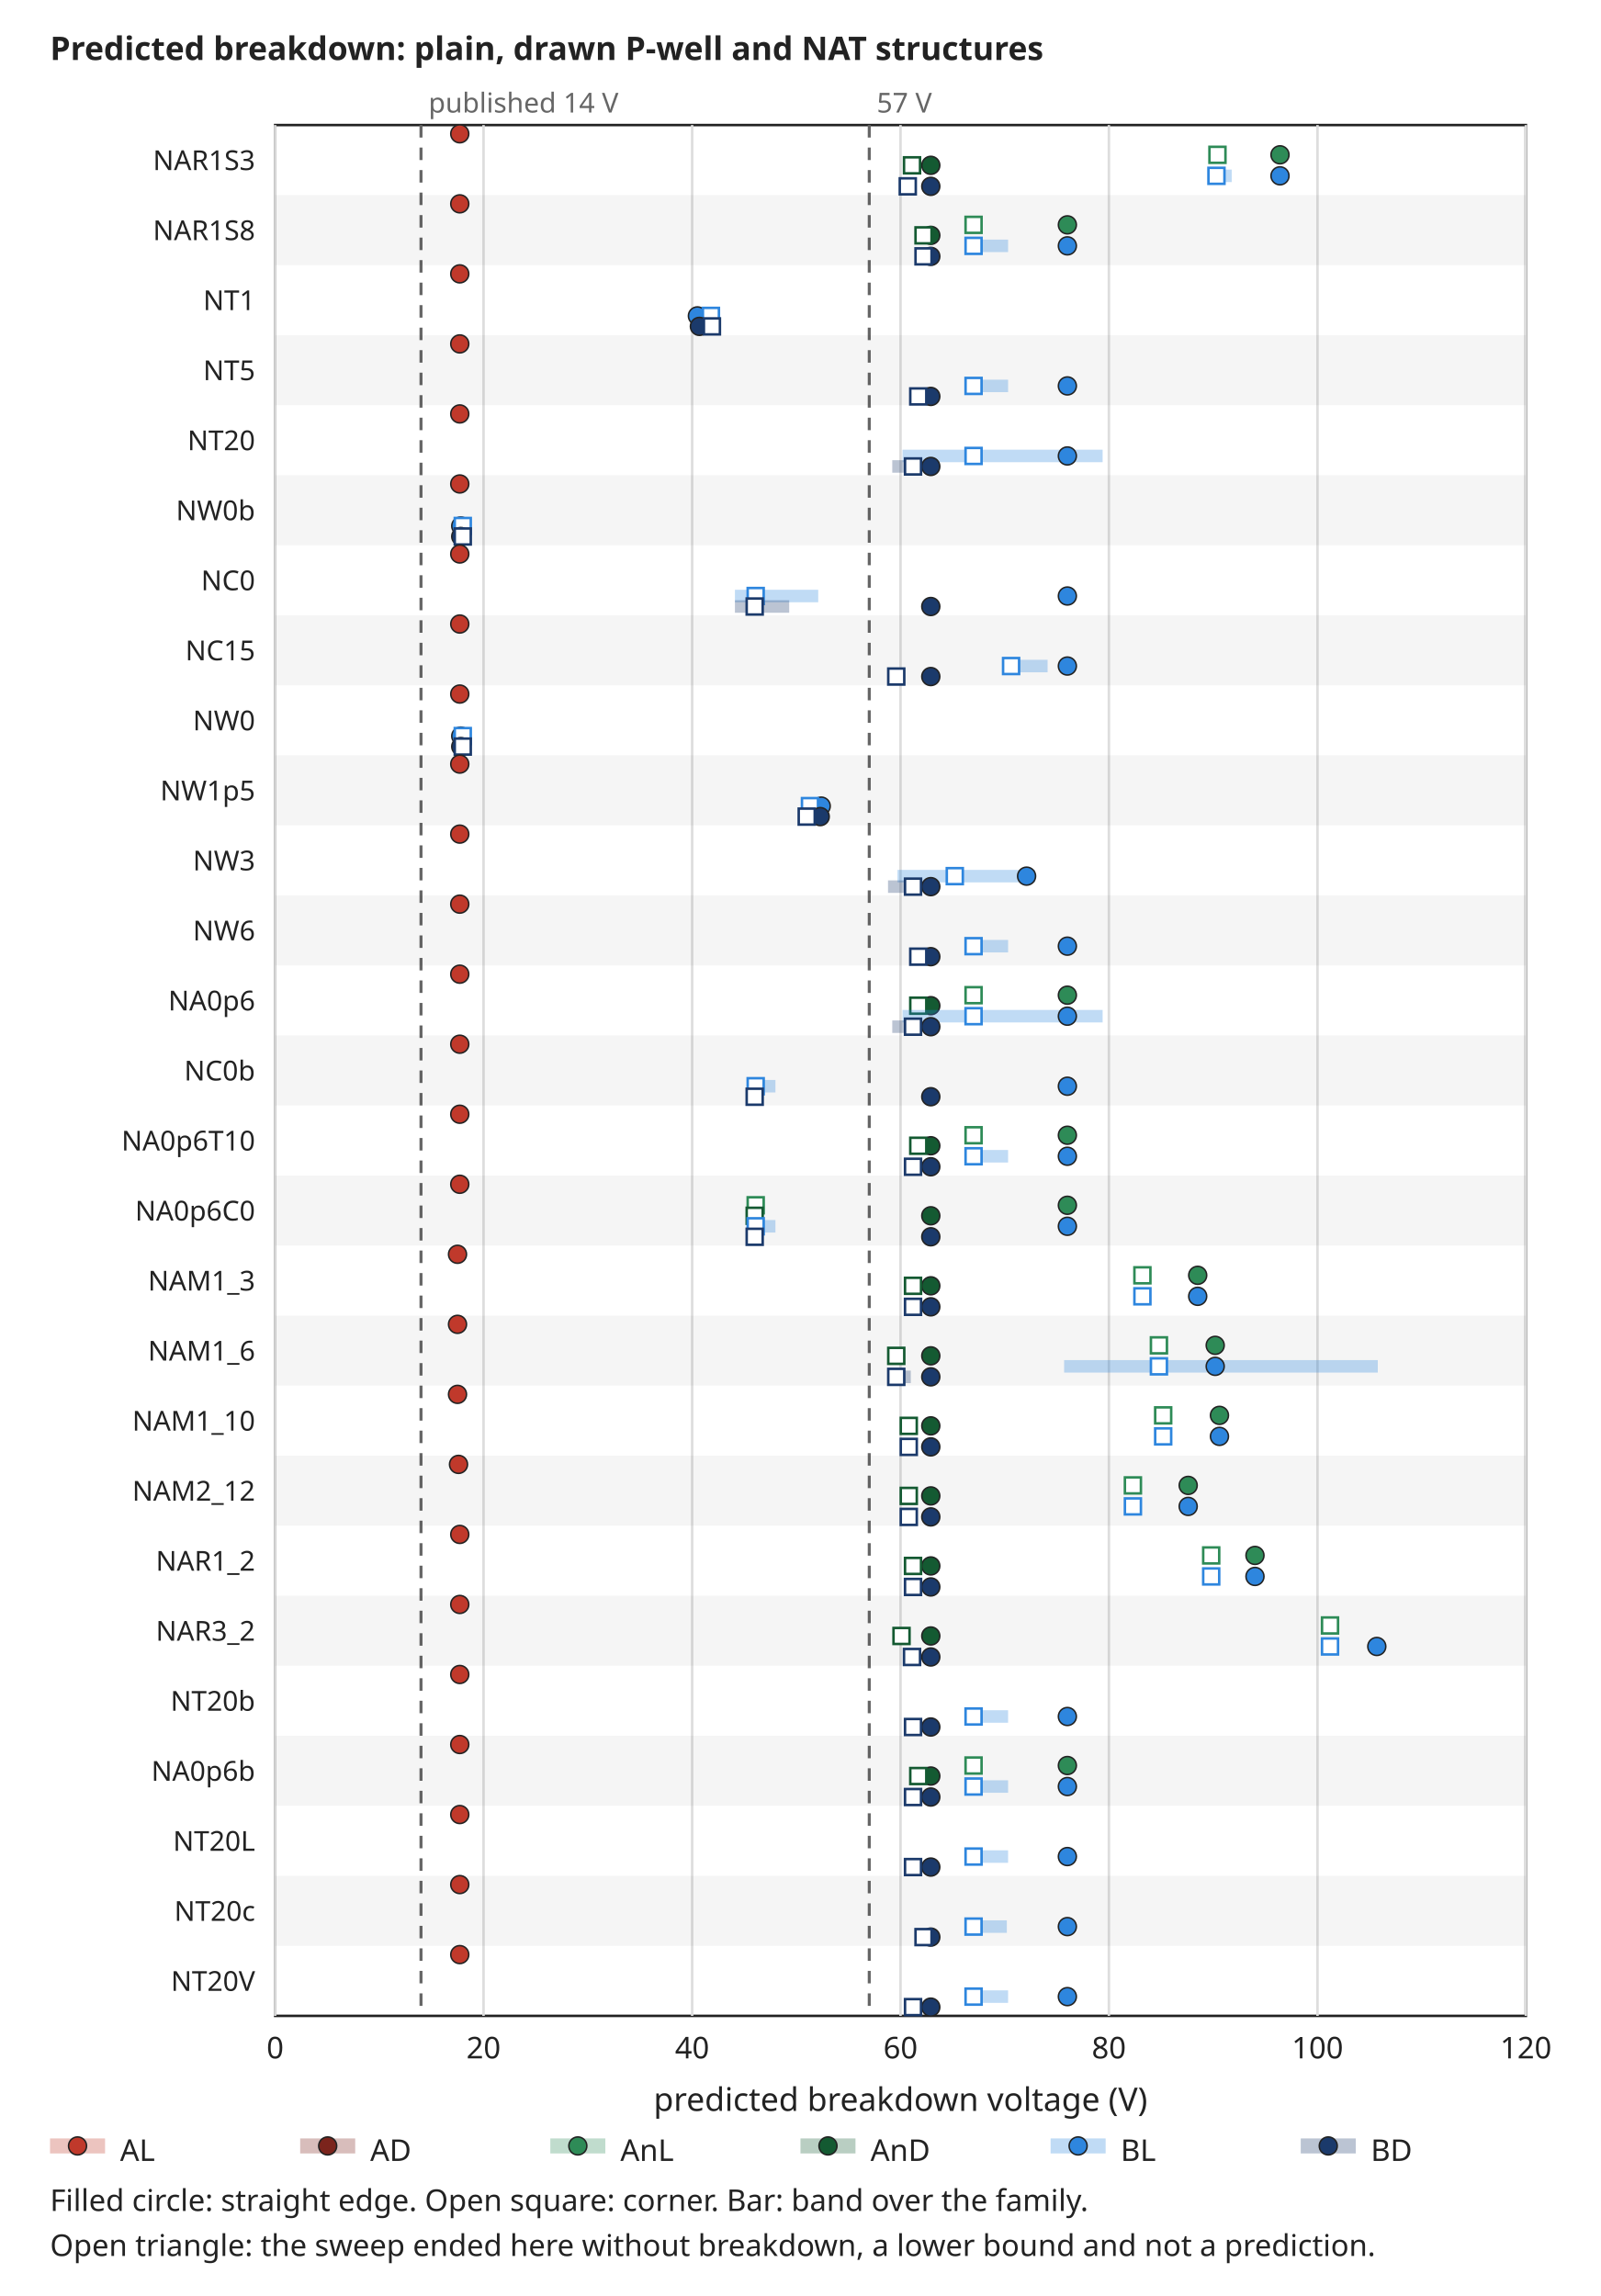
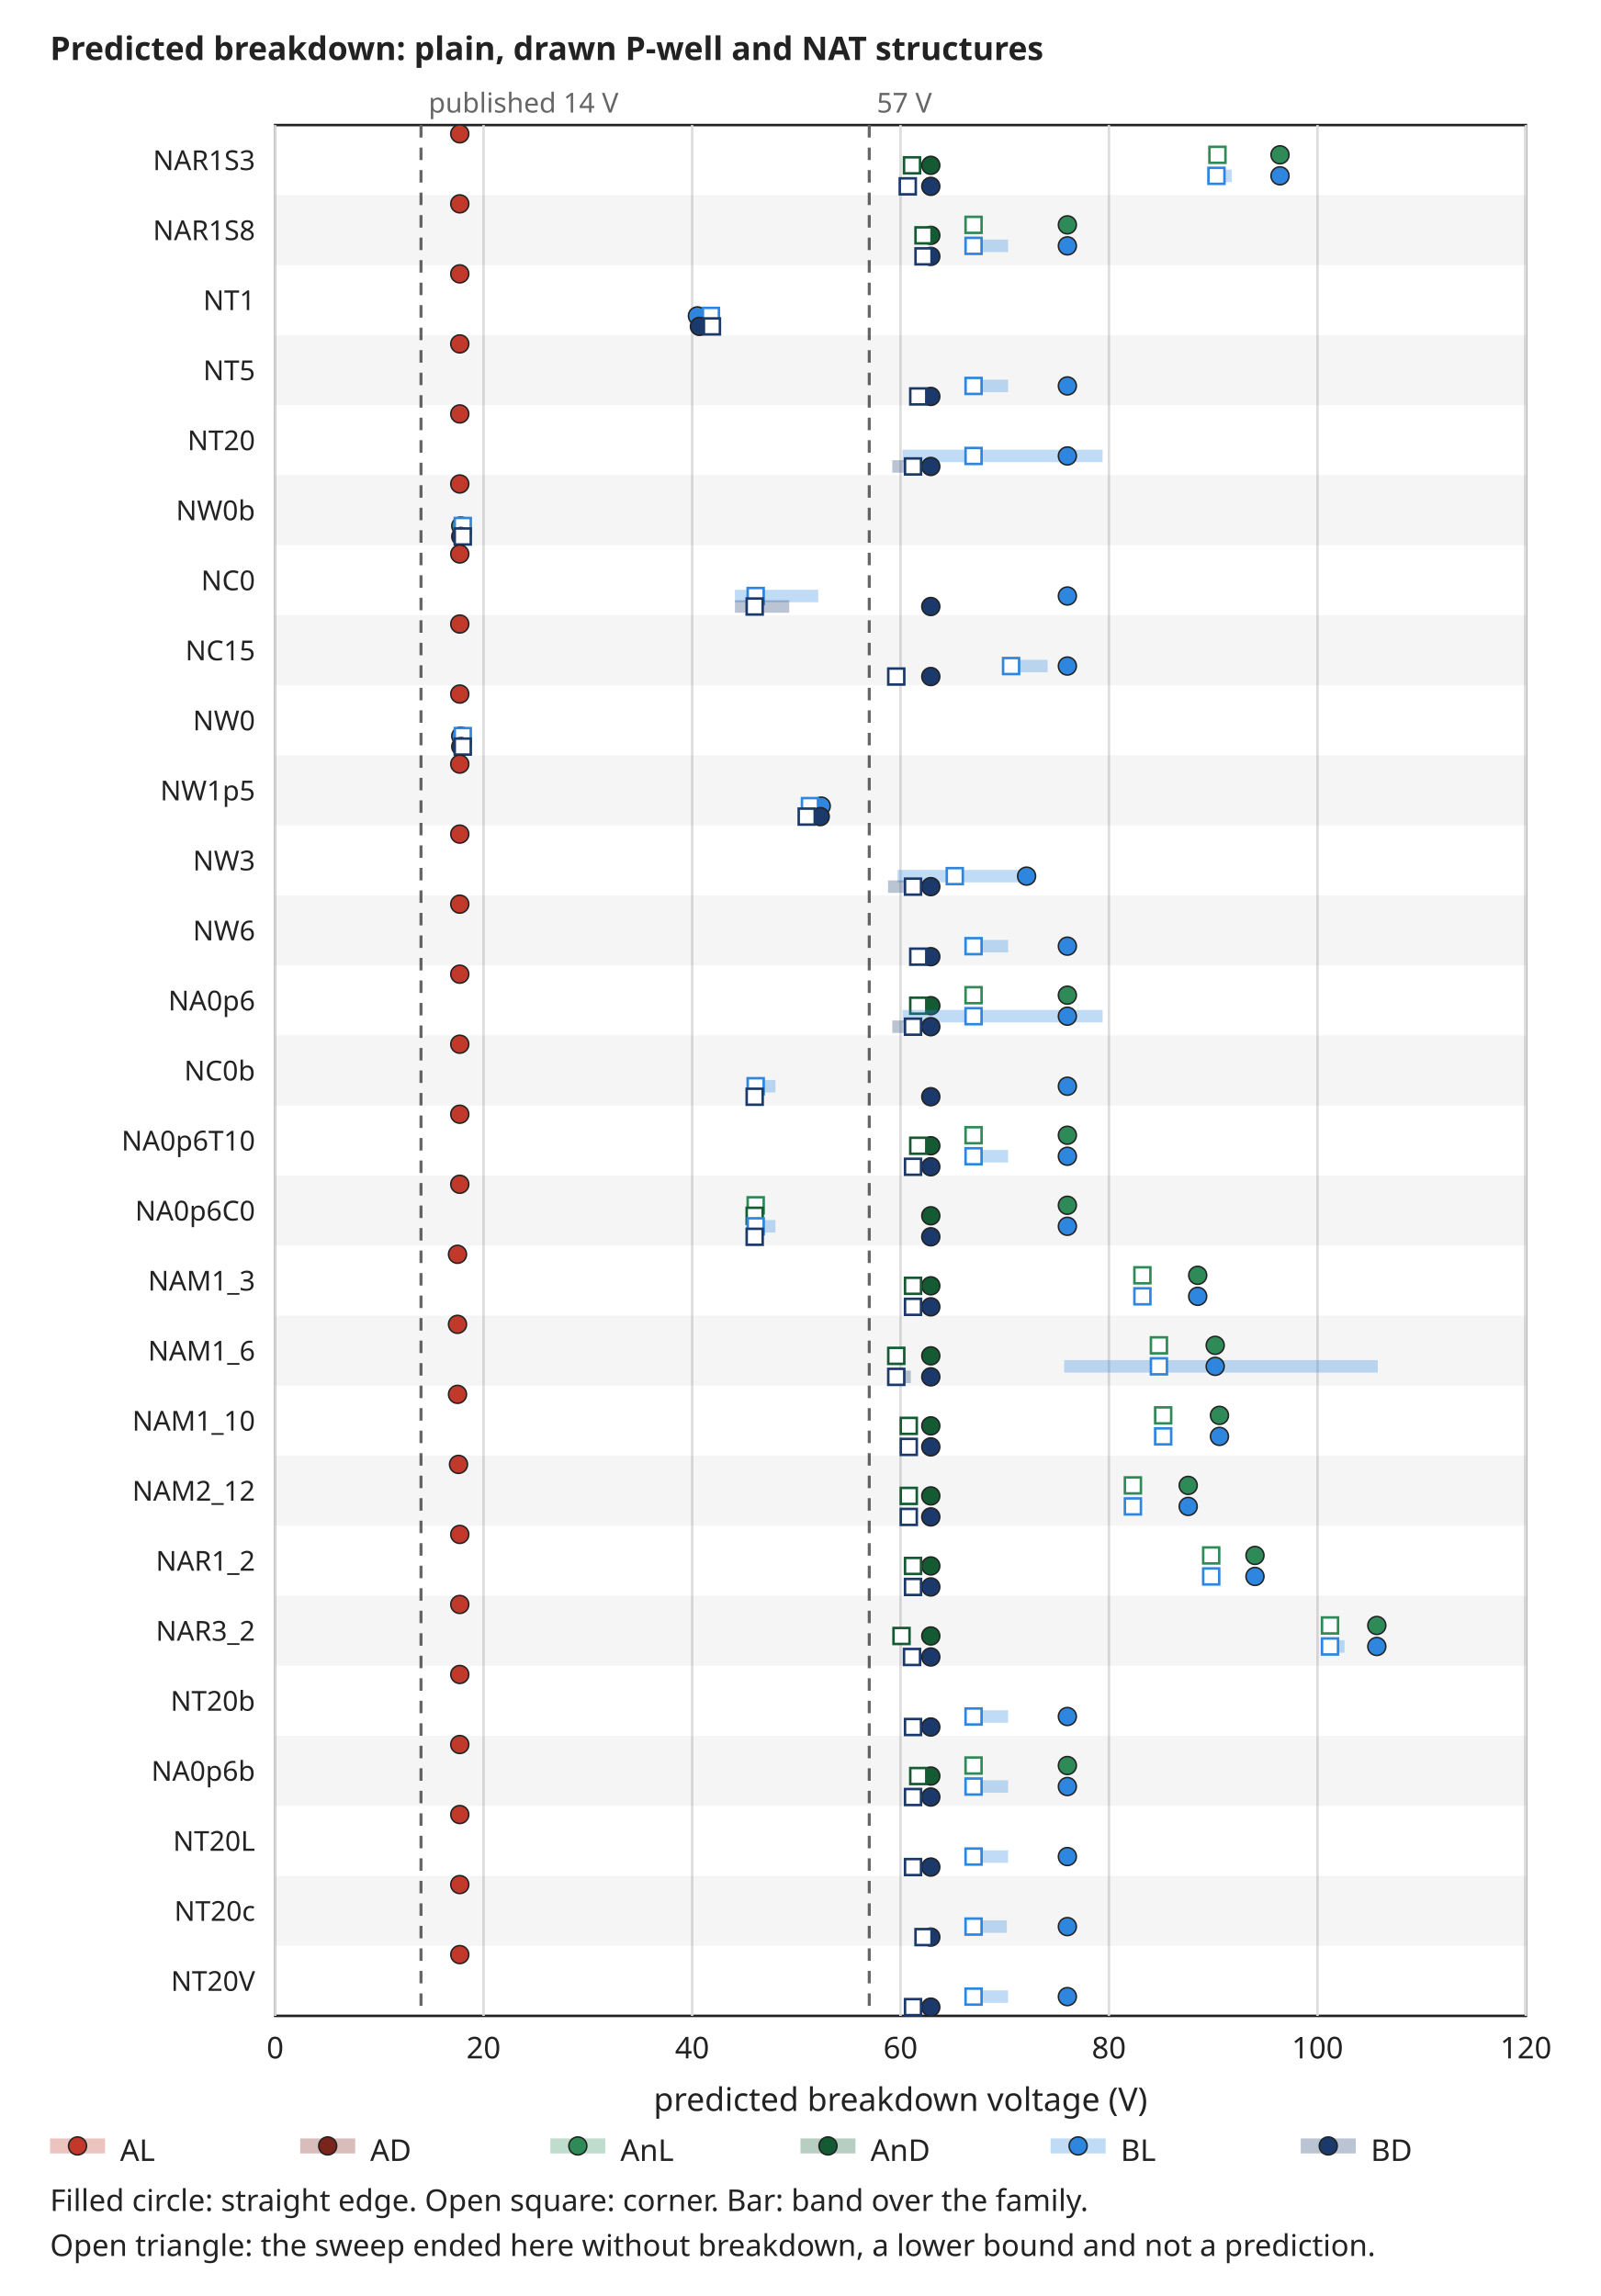
<svg xmlns="http://www.w3.org/2000/svg" width="640" height="918" viewBox="0 0 640 918" font-family="sans-serif" font-size="13">
  <rect width="640" height="918" fill="white" />
  <text x="20" y="24" text-anchor="start" font-size="13" font-weight="bold" fill="#222222">Predicted breakdown: plain, drawn P-well and NAT structures</text>
  <rect x="110" y="50" width="500" height="756" rx="0" fill="none" stroke="#222222" />
  <line x1="110.0" y1="50" x2="110.0" y2="806" stroke="#dddddd" stroke-width="1" />
  <text x="110.0" y="823" text-anchor="middle" font-size="12" font-weight="normal" fill="#222222">0</text>
  <line x1="193.3" y1="50" x2="193.3" y2="806" stroke="#dddddd" stroke-width="1" />
  <text x="193.3" y="823" text-anchor="middle" font-size="12" font-weight="normal" fill="#222222">20</text>
  <line x1="276.7" y1="50" x2="276.7" y2="806" stroke="#dddddd" stroke-width="1" />
  <text x="276.7" y="823" text-anchor="middle" font-size="12" font-weight="normal" fill="#222222">40</text>
  <line x1="360.0" y1="50" x2="360.0" y2="806" stroke="#dddddd" stroke-width="1" />
  <text x="360.0" y="823" text-anchor="middle" font-size="12" font-weight="normal" fill="#222222">60</text>
  <line x1="443.3" y1="50" x2="443.3" y2="806" stroke="#dddddd" stroke-width="1" />
  <text x="443.3" y="823" text-anchor="middle" font-size="12" font-weight="normal" fill="#222222">80</text>
  <line x1="526.7" y1="50" x2="526.7" y2="806" stroke="#dddddd" stroke-width="1" />
  <text x="526.7" y="823" text-anchor="middle" font-size="12" font-weight="normal" fill="#222222">100</text>
  <line x1="610.0" y1="50" x2="610.0" y2="806" stroke="#dddddd" stroke-width="1" />
  <text x="610.0" y="823" text-anchor="middle" font-size="12" font-weight="normal" fill="#222222">120</text>
  <text x="360.0" y="844" text-anchor="middle" font-size="13" font-weight="normal" fill="#222222">predicted breakdown voltage (V)</text>
  <text x="60" y="428.0" text-anchor="middle" font-size="13" font-weight="normal" fill="#222222" transform="rotate(-90 60 428.0)" />
  <line x1="168.3" y1="50" x2="168.3" y2="806" stroke="#666666" stroke-width="1.2" stroke-dasharray="5 4" />
  <text x="171.3" y="45" text-anchor="start" font-size="11" font-weight="normal" fill="#666666">published 14 V</text>
  <line x1="347.5" y1="50" x2="347.5" y2="806" stroke="#666666" stroke-width="1.2" stroke-dasharray="5 4" />
  <text x="350.5" y="45" text-anchor="start" font-size="11" font-weight="normal" fill="#666666">57 V</text>
  <text x="102" y="68.0" text-anchor="end" font-size="11" font-weight="normal" fill="#222222">NAR1S3</text>
  <rect x="183.8" y="51.0" width="1" height="5" rx="0" fill="#c0392b" stroke="none" fill-opacity="0.3" />
  <circle cx="183.8" cy="53.5" r="3.6" fill="#c0392b" stroke="#222222" stroke-width="0.6" />
  <rect x="486.7" y="59.4" width="1" height="5" rx="0" fill="#2e8b57" stroke="none" fill-opacity="0.3" />
  <circle cx="511.7" cy="61.9" r="3.6" fill="#2e8b57" stroke="#222222" stroke-width="0.6" />
  <rect x="483.5" y="58.7" width="6.4" height="6.4" rx="0" fill="white" stroke="#2e8b57" />
  <rect x="364.6" y="63.6" width="1" height="5" rx="0" fill="#145a32" stroke="none" fill-opacity="0.3" />
  <circle cx="372.1" cy="66.1" r="3.6" fill="#145a32" stroke="#222222" stroke-width="0.6" />
  <rect x="361.4" y="62.9" width="6.4" height="6.4" rx="0" fill="white" stroke="#145a32" />
  <rect x="486.2" y="67.8" width="6.2" height="5" rx="0" fill="#2e86de" stroke="none" fill-opacity="0.3" />
  <circle cx="511.7" cy="70.3" r="3.6" fill="#2e86de" stroke="#222222" stroke-width="0.6" />
  <rect x="483.1" y="67.1" width="6.4" height="6.4" rx="0" fill="white" stroke="#2e86de" />
  <rect x="362.9" y="72.0" width="1" height="5" rx="0" fill="#1b3a6b" stroke="none" fill-opacity="0.3" />
  <circle cx="372.1" cy="74.5" r="3.6" fill="#1b3a6b" stroke="#222222" stroke-width="0.6" />
  <rect x="359.7" y="71.3" width="6.4" height="6.4" rx="0" fill="white" stroke="#1b3a6b" />
  <rect x="110" y="78.0" width="500" height="28" rx="0" fill="#000000" stroke="none" fill-opacity="0.04" />
  <text x="102" y="96.0" text-anchor="end" font-size="11" font-weight="normal" fill="#222222">NAR1S8</text>
  <rect x="183.8" y="79.0" width="1" height="5" rx="0" fill="#c0392b" stroke="none" fill-opacity="0.3" />
  <circle cx="183.8" cy="81.5" r="3.6" fill="#c0392b" stroke="#222222" stroke-width="0.6" />
  <rect x="389.2" y="87.4" width="1" height="5" rx="0" fill="#2e8b57" stroke="none" fill-opacity="0.3" />
  <circle cx="426.7" cy="89.9" r="3.6" fill="#2e8b57" stroke="#222222" stroke-width="0.6" />
  <rect x="386.0" y="86.7" width="6.4" height="6.4" rx="0" fill="white" stroke="#2e8b57" />
  <rect x="369.2" y="91.6" width="1" height="5" rx="0" fill="#145a32" stroke="none" fill-opacity="0.3" />
  <circle cx="372.1" cy="94.1" r="3.6" fill="#145a32" stroke="#222222" stroke-width="0.6" />
  <rect x="366.0" y="90.9" width="6.4" height="6.4" rx="0" fill="white" stroke="#145a32" />
  <rect x="389.2" y="95.8" width="13.8" height="5" rx="0" fill="#2e86de" stroke="none" fill-opacity="0.3" />
  <circle cx="426.7" cy="98.3" r="3.6" fill="#2e86de" stroke="#222222" stroke-width="0.6" />
  <rect x="386.0" y="95.1" width="6.4" height="6.4" rx="0" fill="white" stroke="#2e86de" />
  <rect x="369.2" y="100.0" width="1" height="5" rx="0" fill="#1b3a6b" stroke="none" fill-opacity="0.3" />
  <circle cx="372.1" cy="102.5" r="3.6" fill="#1b3a6b" stroke="#222222" stroke-width="0.6" />
  <rect x="366.0" y="99.3" width="6.4" height="6.4" rx="0" fill="white" stroke="#1b3a6b" />
  <text x="102" y="124.0" text-anchor="end" font-size="11" font-weight="normal" fill="#222222">NT1</text>
  <rect x="183.8" y="107.0" width="1" height="5" rx="0" fill="#c0392b" stroke="none" fill-opacity="0.3" />
  <circle cx="183.8" cy="109.5" r="3.6" fill="#c0392b" stroke="#222222" stroke-width="0.6" />
  <rect x="275.8" y="123.8" width="2.9" height="5" rx="0" fill="#2e86de" stroke="none" fill-opacity="0.3" />
  <circle cx="278.8" cy="126.3" r="3.6" fill="#2e86de" stroke="#222222" stroke-width="0.6" />
  <rect x="281.0" y="123.1" width="6.4" height="6.4" rx="0" fill="white" stroke="#2e86de" />
  <rect x="279.6" y="128.0" width="1" height="5" rx="0" fill="#1b3a6b" stroke="none" fill-opacity="0.3" />
  <circle cx="279.6" cy="130.5" r="3.6" fill="#1b3a6b" stroke="#222222" stroke-width="0.6" />
  <rect x="281.4" y="127.3" width="6.4" height="6.4" rx="0" fill="white" stroke="#1b3a6b" />
  <rect x="110" y="134.0" width="500" height="28" rx="0" fill="#000000" stroke="none" fill-opacity="0.04" />
  <text x="102" y="152.0" text-anchor="end" font-size="11" font-weight="normal" fill="#222222">NT5</text>
  <rect x="183.8" y="135.0" width="1" height="5" rx="0" fill="#c0392b" stroke="none" fill-opacity="0.3" />
  <circle cx="183.8" cy="137.5" r="3.6" fill="#c0392b" stroke="#222222" stroke-width="0.6" />
  <rect x="389.2" y="151.8" width="13.8" height="5" rx="0" fill="#2e86de" stroke="none" fill-opacity="0.3" />
  <circle cx="426.7" cy="154.3" r="3.6" fill="#2e86de" stroke="#222222" stroke-width="0.6" />
  <rect x="386.0" y="151.1" width="6.4" height="6.4" rx="0" fill="white" stroke="#2e86de" />
  <rect x="367.1" y="156.0" width="1" height="5" rx="0" fill="#1b3a6b" stroke="none" fill-opacity="0.3" />
  <circle cx="372.1" cy="158.5" r="3.6" fill="#1b3a6b" stroke="#222222" stroke-width="0.6" />
  <rect x="363.9" y="155.3" width="6.4" height="6.4" rx="0" fill="white" stroke="#1b3a6b" />
  <text x="102" y="180.0" text-anchor="end" font-size="11" font-weight="normal" fill="#222222">NT20</text>
  <rect x="183.8" y="163.0" width="1" height="5" rx="0" fill="#c0392b" stroke="none" fill-opacity="0.3" />
  <circle cx="183.8" cy="165.5" r="3.6" fill="#c0392b" stroke="#222222" stroke-width="0.6" />
  <rect x="360.8" y="179.8" width="80.0" height="5" rx="0" fill="#2e86de" stroke="none" fill-opacity="0.3" />
  <circle cx="426.7" cy="182.3" r="3.6" fill="#2e86de" stroke="#222222" stroke-width="0.6" />
  <rect x="386.0" y="179.1" width="6.4" height="6.4" rx="0" fill="white" stroke="#2e86de" />
  <rect x="356.7" y="184.0" width="8.3" height="5" rx="0" fill="#1b3a6b" stroke="none" fill-opacity="0.3" />
  <circle cx="372.1" cy="186.5" r="3.6" fill="#1b3a6b" stroke="#222222" stroke-width="0.6" />
  <rect x="361.8" y="183.3" width="6.4" height="6.4" rx="0" fill="white" stroke="#1b3a6b" />
  <rect x="110" y="190.0" width="500" height="28" rx="0" fill="#000000" stroke="none" fill-opacity="0.04" />
  <text x="102" y="208.0" text-anchor="end" font-size="11" font-weight="normal" fill="#222222">NW0b</text>
  <rect x="183.8" y="191.0" width="1" height="5" rx="0" fill="#c0392b" stroke="none" fill-opacity="0.3" />
  <circle cx="183.8" cy="193.5" r="3.6" fill="#c0392b" stroke="#222222" stroke-width="0.6" />
  <rect x="183.8" y="207.8" width="1" height="5" rx="0" fill="#2e86de" stroke="none" fill-opacity="0.3" />
  <circle cx="184.2" cy="210.3" r="3.6" fill="#2e86de" stroke="#222222" stroke-width="0.6" />
  <rect x="181.8" y="207.1" width="6.4" height="6.4" rx="0" fill="white" stroke="#2e86de" />
  <rect x="184.2" y="212.0" width="1" height="5" rx="0" fill="#1b3a6b" stroke="none" fill-opacity="0.3" />
  <circle cx="184.2" cy="214.5" r="3.6" fill="#1b3a6b" stroke="#222222" stroke-width="0.6" />
  <rect x="181.8" y="211.3" width="6.4" height="6.4" rx="0" fill="white" stroke="#1b3a6b" />
  <text x="102" y="236.0" text-anchor="end" font-size="11" font-weight="normal" fill="#222222">NC0</text>
  <rect x="183.8" y="219.0" width="1" height="5" rx="0" fill="#c0392b" stroke="none" fill-opacity="0.3" />
  <circle cx="183.8" cy="221.5" r="3.6" fill="#c0392b" stroke="#222222" stroke-width="0.6" />
  <rect x="293.8" y="235.8" width="33.3" height="5" rx="0" fill="#2e86de" stroke="none" fill-opacity="0.3" />
  <circle cx="426.7" cy="238.3" r="3.6" fill="#2e86de" stroke="#222222" stroke-width="0.6" />
  <rect x="298.9" y="235.1" width="6.4" height="6.4" rx="0" fill="white" stroke="#2e86de" />
  <rect x="293.8" y="240.0" width="21.7" height="5" rx="0" fill="#1b3a6b" stroke="none" fill-opacity="0.3" />
  <circle cx="372.1" cy="242.5" r="3.6" fill="#1b3a6b" stroke="#222222" stroke-width="0.6" />
  <rect x="298.5" y="239.3" width="6.4" height="6.4" rx="0" fill="white" stroke="#1b3a6b" />
  <rect x="110" y="246.0" width="500" height="28" rx="0" fill="#000000" stroke="none" fill-opacity="0.04" />
  <text x="102" y="264.0" text-anchor="end" font-size="11" font-weight="normal" fill="#222222">NC15</text>
  <rect x="183.8" y="247.0" width="1" height="5" rx="0" fill="#c0392b" stroke="none" fill-opacity="0.3" />
  <circle cx="183.8" cy="249.5" r="3.6" fill="#c0392b" stroke="#222222" stroke-width="0.6" />
  <rect x="404.2" y="263.8" width="14.6" height="5" rx="0" fill="#2e86de" stroke="none" fill-opacity="0.3" />
  <circle cx="426.7" cy="266.3" r="3.6" fill="#2e86de" stroke="#222222" stroke-width="0.6" />
  <rect x="401.0" y="263.1" width="6.4" height="6.4" rx="0" fill="white" stroke="#2e86de" />
  <rect x="358.3" y="268.0" width="1" height="5" rx="0" fill="#1b3a6b" stroke="none" fill-opacity="0.3" />
  <circle cx="372.1" cy="270.5" r="3.6" fill="#1b3a6b" stroke="#222222" stroke-width="0.6" />
  <rect x="355.1" y="267.3" width="6.4" height="6.4" rx="0" fill="white" stroke="#1b3a6b" />
  <text x="102" y="292.0" text-anchor="end" font-size="11" font-weight="normal" fill="#222222">NW0</text>
  <rect x="183.8" y="275.0" width="1" height="5" rx="0" fill="#c0392b" stroke="none" fill-opacity="0.3" />
  <circle cx="183.8" cy="277.5" r="3.6" fill="#c0392b" stroke="#222222" stroke-width="0.6" />
  <rect x="183.8" y="291.8" width="1" height="5" rx="0" fill="#2e86de" stroke="none" fill-opacity="0.3" />
  <circle cx="184.2" cy="294.3" r="3.6" fill="#2e86de" stroke="#222222" stroke-width="0.6" />
  <rect x="181.8" y="291.1" width="6.4" height="6.4" rx="0" fill="white" stroke="#2e86de" />
  <rect x="184.2" y="296.0" width="1" height="5" rx="0" fill="#1b3a6b" stroke="none" fill-opacity="0.3" />
  <circle cx="184.2" cy="298.5" r="3.6" fill="#1b3a6b" stroke="#222222" stroke-width="0.6" />
  <rect x="181.8" y="295.3" width="6.4" height="6.4" rx="0" fill="white" stroke="#1b3a6b" />
  <rect x="110" y="302.0" width="500" height="28" rx="0" fill="#000000" stroke="none" fill-opacity="0.04" />
  <text x="102" y="320.0" text-anchor="end" font-size="11" font-weight="normal" fill="#222222">NW1p5</text>
  <rect x="183.8" y="303.0" width="1" height="5" rx="0" fill="#c0392b" stroke="none" fill-opacity="0.3" />
  <circle cx="183.8" cy="305.5" r="3.6" fill="#c0392b" stroke="#222222" stroke-width="0.6" />
  <rect x="323.8" y="319.8" width="2.5" height="5" rx="0" fill="#2e86de" stroke="none" fill-opacity="0.3" />
  <circle cx="328.3" cy="322.3" r="3.6" fill="#2e86de" stroke="#222222" stroke-width="0.6" />
  <rect x="320.6" y="319.1" width="6.4" height="6.4" rx="0" fill="white" stroke="#2e86de" />
  <rect x="322.5" y="324.0" width="1" height="5" rx="0" fill="#1b3a6b" stroke="none" fill-opacity="0.3" />
  <circle cx="327.9" cy="326.5" r="3.6" fill="#1b3a6b" stroke="#222222" stroke-width="0.6" />
  <rect x="319.3" y="323.3" width="6.4" height="6.4" rx="0" fill="white" stroke="#1b3a6b" />
  <text x="102" y="348.0" text-anchor="end" font-size="11" font-weight="normal" fill="#222222">NW3</text>
  <rect x="183.8" y="331.0" width="1" height="5" rx="0" fill="#c0392b" stroke="none" fill-opacity="0.3" />
  <circle cx="183.8" cy="333.5" r="3.6" fill="#c0392b" stroke="#222222" stroke-width="0.6" />
  <rect x="358.8" y="347.8" width="55.0" height="5" rx="0" fill="#2e86de" stroke="none" fill-opacity="0.3" />
  <circle cx="410.4" cy="350.3" r="3.6" fill="#2e86de" stroke="#222222" stroke-width="0.6" />
  <rect x="378.5" y="347.1" width="6.4" height="6.4" rx="0" fill="white" stroke="#2e86de" />
  <rect x="355.0" y="352.0" width="10.0" height="5" rx="0" fill="#1b3a6b" stroke="none" fill-opacity="0.3" />
  <circle cx="372.1" cy="354.5" r="3.6" fill="#1b3a6b" stroke="#222222" stroke-width="0.6" />
  <rect x="361.8" y="351.3" width="6.4" height="6.4" rx="0" fill="white" stroke="#1b3a6b" />
  <rect x="110" y="358.0" width="500" height="28" rx="0" fill="#000000" stroke="none" fill-opacity="0.04" />
  <text x="102" y="376.0" text-anchor="end" font-size="11" font-weight="normal" fill="#222222">NW6</text>
  <rect x="183.8" y="359.0" width="1" height="5" rx="0" fill="#c0392b" stroke="none" fill-opacity="0.3" />
  <circle cx="183.8" cy="361.5" r="3.6" fill="#c0392b" stroke="#222222" stroke-width="0.6" />
  <rect x="389.2" y="375.8" width="13.8" height="5" rx="0" fill="#2e86de" stroke="none" fill-opacity="0.3" />
  <circle cx="426.7" cy="378.3" r="3.6" fill="#2e86de" stroke="#222222" stroke-width="0.6" />
  <rect x="386.0" y="375.1" width="6.4" height="6.4" rx="0" fill="white" stroke="#2e86de" />
  <rect x="367.1" y="380.0" width="1" height="5" rx="0" fill="#1b3a6b" stroke="none" fill-opacity="0.3" />
  <circle cx="372.1" cy="382.5" r="3.6" fill="#1b3a6b" stroke="#222222" stroke-width="0.6" />
  <rect x="363.9" y="379.3" width="6.4" height="6.4" rx="0" fill="white" stroke="#1b3a6b" />
  <text x="102" y="404.0" text-anchor="end" font-size="11" font-weight="normal" fill="#222222">NA0p6</text>
  <rect x="183.8" y="387.0" width="1" height="5" rx="0" fill="#c0392b" stroke="none" fill-opacity="0.3" />
  <circle cx="183.8" cy="389.5" r="3.6" fill="#c0392b" stroke="#222222" stroke-width="0.6" />
  <rect x="389.2" y="395.4" width="1" height="5" rx="0" fill="#2e8b57" stroke="none" fill-opacity="0.3" />
  <circle cx="426.7" cy="397.9" r="3.6" fill="#2e8b57" stroke="#222222" stroke-width="0.6" />
  <rect x="386.0" y="394.7" width="6.4" height="6.4" rx="0" fill="white" stroke="#2e8b57" />
  <rect x="367.1" y="399.6" width="1" height="5" rx="0" fill="#145a32" stroke="none" fill-opacity="0.3" />
  <circle cx="372.1" cy="402.1" r="3.6" fill="#145a32" stroke="#222222" stroke-width="0.6" />
  <rect x="363.9" y="398.9" width="6.4" height="6.4" rx="0" fill="white" stroke="#145a32" />
  <rect x="360.8" y="403.8" width="80.0" height="5" rx="0" fill="#2e86de" stroke="none" fill-opacity="0.3" />
  <circle cx="426.7" cy="406.3" r="3.6" fill="#2e86de" stroke="#222222" stroke-width="0.6" />
  <rect x="386.0" y="403.1" width="6.4" height="6.4" rx="0" fill="white" stroke="#2e86de" />
  <rect x="356.7" y="408.0" width="8.3" height="5" rx="0" fill="#1b3a6b" stroke="none" fill-opacity="0.3" />
  <circle cx="372.1" cy="410.5" r="3.6" fill="#1b3a6b" stroke="#222222" stroke-width="0.6" />
  <rect x="361.8" y="407.3" width="6.4" height="6.4" rx="0" fill="white" stroke="#1b3a6b" />
  <rect x="110" y="414.0" width="500" height="28" rx="0" fill="#000000" stroke="none" fill-opacity="0.04" />
  <text x="102" y="432.0" text-anchor="end" font-size="11" font-weight="normal" fill="#222222">NC0b</text>
  <rect x="183.8" y="415.0" width="1" height="5" rx="0" fill="#c0392b" stroke="none" fill-opacity="0.3" />
  <circle cx="183.8" cy="417.5" r="3.6" fill="#c0392b" stroke="#222222" stroke-width="0.6" />
  <rect x="302.1" y="431.8" width="7.9" height="5" rx="0" fill="#2e86de" stroke="none" fill-opacity="0.3" />
  <circle cx="426.7" cy="434.3" r="3.6" fill="#2e86de" stroke="#222222" stroke-width="0.6" />
  <rect x="298.9" y="431.1" width="6.4" height="6.4" rx="0" fill="white" stroke="#2e86de" />
  <rect x="301.7" y="436.0" width="1" height="5" rx="0" fill="#1b3a6b" stroke="none" fill-opacity="0.3" />
  <circle cx="372.1" cy="438.5" r="3.6" fill="#1b3a6b" stroke="#222222" stroke-width="0.6" />
  <rect x="298.5" y="435.3" width="6.4" height="6.4" rx="0" fill="white" stroke="#1b3a6b" />
  <text x="102" y="460.0" text-anchor="end" font-size="11" font-weight="normal" fill="#222222">NA0p6T10</text>
  <rect x="183.8" y="443.0" width="1" height="5" rx="0" fill="#c0392b" stroke="none" fill-opacity="0.3" />
  <circle cx="183.8" cy="445.5" r="3.6" fill="#c0392b" stroke="#222222" stroke-width="0.6" />
  <rect x="389.2" y="451.4" width="1" height="5" rx="0" fill="#2e8b57" stroke="none" fill-opacity="0.3" />
  <circle cx="426.7" cy="453.9" r="3.6" fill="#2e8b57" stroke="#222222" stroke-width="0.6" />
  <rect x="386.0" y="450.7" width="6.4" height="6.4" rx="0" fill="white" stroke="#2e8b57" />
  <rect x="367.1" y="455.6" width="1" height="5" rx="0" fill="#145a32" stroke="none" fill-opacity="0.3" />
  <circle cx="372.1" cy="458.1" r="3.6" fill="#145a32" stroke="#222222" stroke-width="0.6" />
  <rect x="363.9" y="454.9" width="6.4" height="6.4" rx="0" fill="white" stroke="#145a32" />
  <rect x="389.2" y="459.8" width="13.8" height="5" rx="0" fill="#2e86de" stroke="none" fill-opacity="0.3" />
  <circle cx="426.7" cy="462.3" r="3.6" fill="#2e86de" stroke="#222222" stroke-width="0.6" />
  <rect x="386.0" y="459.1" width="6.4" height="6.4" rx="0" fill="white" stroke="#2e86de" />
  <rect x="365.0" y="464.0" width="1" height="5" rx="0" fill="#1b3a6b" stroke="none" fill-opacity="0.3" />
  <circle cx="372.1" cy="466.5" r="3.6" fill="#1b3a6b" stroke="#222222" stroke-width="0.6" />
  <rect x="361.8" y="463.3" width="6.4" height="6.4" rx="0" fill="white" stroke="#1b3a6b" />
  <rect x="110" y="470.0" width="500" height="28" rx="0" fill="#000000" stroke="none" fill-opacity="0.04" />
  <text x="102" y="488.0" text-anchor="end" font-size="11" font-weight="normal" fill="#222222">NA0p6C0</text>
  <rect x="183.8" y="471.0" width="1" height="5" rx="0" fill="#c0392b" stroke="none" fill-opacity="0.3" />
  <circle cx="183.8" cy="473.5" r="3.6" fill="#c0392b" stroke="#222222" stroke-width="0.6" />
  <rect x="302.1" y="479.4" width="1" height="5" rx="0" fill="#2e8b57" stroke="none" fill-opacity="0.3" />
  <circle cx="426.7" cy="481.9" r="3.6" fill="#2e8b57" stroke="#222222" stroke-width="0.6" />
  <rect x="298.9" y="478.7" width="6.4" height="6.4" rx="0" fill="white" stroke="#2e8b57" />
  <rect x="301.7" y="483.6" width="1" height="5" rx="0" fill="#145a32" stroke="none" fill-opacity="0.3" />
  <circle cx="372.1" cy="486.1" r="3.6" fill="#145a32" stroke="#222222" stroke-width="0.6" />
  <rect x="298.5" y="482.9" width="6.4" height="6.4" rx="0" fill="white" stroke="#145a32" />
  <rect x="302.1" y="487.8" width="7.9" height="5" rx="0" fill="#2e86de" stroke="none" fill-opacity="0.3" />
  <circle cx="426.7" cy="490.3" r="3.6" fill="#2e86de" stroke="#222222" stroke-width="0.6" />
  <rect x="298.9" y="487.1" width="6.4" height="6.4" rx="0" fill="white" stroke="#2e86de" />
  <rect x="301.7" y="492.0" width="1" height="5" rx="0" fill="#1b3a6b" stroke="none" fill-opacity="0.3" />
  <circle cx="372.1" cy="494.5" r="3.6" fill="#1b3a6b" stroke="#222222" stroke-width="0.6" />
  <rect x="298.5" y="491.3" width="6.4" height="6.4" rx="0" fill="white" stroke="#1b3a6b" />
  <text x="102" y="516.0" text-anchor="end" font-size="11" font-weight="normal" fill="#222222">NAM1_3</text>
  <rect x="182.9" y="499.0" width="1" height="5" rx="0" fill="#c0392b" stroke="none" fill-opacity="0.3" />
  <circle cx="182.9" cy="501.5" r="3.6" fill="#c0392b" stroke="#222222" stroke-width="0.6" />
  <rect x="456.7" y="507.4" width="1" height="5" rx="0" fill="#2e8b57" stroke="none" fill-opacity="0.3" />
  <circle cx="478.8" cy="509.9" r="3.6" fill="#2e8b57" stroke="#222222" stroke-width="0.6" />
  <rect x="453.5" y="506.7" width="6.4" height="6.4" rx="0" fill="white" stroke="#2e8b57" />
  <rect x="365.0" y="511.6" width="1" height="5" rx="0" fill="#145a32" stroke="none" fill-opacity="0.3" />
  <circle cx="372.1" cy="514.1" r="3.6" fill="#145a32" stroke="#222222" stroke-width="0.6" />
  <rect x="361.8" y="510.9" width="6.4" height="6.4" rx="0" fill="white" stroke="#145a32" />
  <rect x="456.7" y="515.8" width="2.1" height="5" rx="0" fill="#2e86de" stroke="none" fill-opacity="0.3" />
  <circle cx="478.8" cy="518.3" r="3.6" fill="#2e86de" stroke="#222222" stroke-width="0.6" />
  <rect x="453.5" y="515.1" width="6.4" height="6.4" rx="0" fill="white" stroke="#2e86de" />
  <rect x="365.0" y="520.0" width="1" height="5" rx="0" fill="#1b3a6b" stroke="none" fill-opacity="0.3" />
  <circle cx="372.1" cy="522.5" r="3.6" fill="#1b3a6b" stroke="#222222" stroke-width="0.6" />
  <rect x="361.8" y="519.3" width="6.4" height="6.4" rx="0" fill="white" stroke="#1b3a6b" />
  <rect x="110" y="526.0" width="500" height="28" rx="0" fill="#000000" stroke="none" fill-opacity="0.04" />
  <text x="102" y="544.0" text-anchor="end" font-size="11" font-weight="normal" fill="#222222">NAM1_6</text>
  <rect x="182.9" y="527.0" width="1" height="5" rx="0" fill="#c0392b" stroke="none" fill-opacity="0.3" />
  <circle cx="182.9" cy="529.5" r="3.6" fill="#c0392b" stroke="#222222" stroke-width="0.6" />
  <rect x="463.3" y="535.4" width="1" height="5" rx="0" fill="#2e8b57" stroke="none" fill-opacity="0.3" />
  <circle cx="485.8" cy="537.9" r="3.6" fill="#2e8b57" stroke="#222222" stroke-width="0.6" />
  <rect x="460.1" y="534.7" width="6.4" height="6.4" rx="0" fill="white" stroke="#2e8b57" />
  <rect x="358.3" y="539.6" width="1" height="5" rx="0" fill="#145a32" stroke="none" fill-opacity="0.3" />
  <circle cx="372.1" cy="542.1" r="3.6" fill="#145a32" stroke="#222222" stroke-width="0.6" />
  <rect x="355.1" y="538.9" width="6.4" height="6.4" rx="0" fill="white" stroke="#145a32" />
  <rect x="425.4" y="543.8" width="125.4" height="5" rx="0" fill="#2e86de" stroke="none" fill-opacity="0.3" />
  <circle cx="485.8" cy="546.3" r="3.6" fill="#2e86de" stroke="#222222" stroke-width="0.6" />
  <rect x="460.1" y="543.1" width="6.4" height="6.4" rx="0" fill="white" stroke="#2e86de" />
  <rect x="357.9" y="548.0" width="6.2" height="5" rx="0" fill="#1b3a6b" stroke="none" fill-opacity="0.3" />
  <circle cx="372.1" cy="550.5" r="3.6" fill="#1b3a6b" stroke="#222222" stroke-width="0.6" />
  <rect x="355.1" y="547.3" width="6.4" height="6.4" rx="0" fill="white" stroke="#1b3a6b" />
  <text x="102" y="572.0" text-anchor="end" font-size="11" font-weight="normal" fill="#222222">NAM1_10</text>
  <rect x="182.9" y="555.0" width="1" height="5" rx="0" fill="#c0392b" stroke="none" fill-opacity="0.3" />
  <circle cx="182.9" cy="557.5" r="3.6" fill="#c0392b" stroke="#222222" stroke-width="0.6" />
  <rect x="465.0" y="563.4" width="1" height="5" rx="0" fill="#2e8b57" stroke="none" fill-opacity="0.3" />
  <circle cx="487.5" cy="565.9" r="3.6" fill="#2e8b57" stroke="#222222" stroke-width="0.6" />
  <rect x="461.8" y="562.7" width="6.4" height="6.4" rx="0" fill="white" stroke="#2e8b57" />
  <rect x="363.3" y="567.6" width="1" height="5" rx="0" fill="#145a32" stroke="none" fill-opacity="0.3" />
  <circle cx="372.1" cy="570.1" r="3.6" fill="#145a32" stroke="#222222" stroke-width="0.6" />
  <rect x="360.1" y="566.9" width="6.4" height="6.4" rx="0" fill="white" stroke="#145a32" />
  <rect x="465.0" y="571.8" width="2.9" height="5" rx="0" fill="#2e86de" stroke="none" fill-opacity="0.3" />
  <circle cx="487.5" cy="574.3" r="3.6" fill="#2e86de" stroke="#222222" stroke-width="0.6" />
  <rect x="461.8" y="571.1" width="6.4" height="6.4" rx="0" fill="white" stroke="#2e86de" />
  <rect x="363.3" y="576.0" width="1" height="5" rx="0" fill="#1b3a6b" stroke="none" fill-opacity="0.3" />
  <circle cx="372.1" cy="578.5" r="3.6" fill="#1b3a6b" stroke="#222222" stroke-width="0.6" />
  <rect x="360.1" y="575.3" width="6.4" height="6.4" rx="0" fill="white" stroke="#1b3a6b" />
  <rect x="110" y="582.0" width="500" height="28" rx="0" fill="#000000" stroke="none" fill-opacity="0.04" />
  <text x="102" y="600.0" text-anchor="end" font-size="11" font-weight="normal" fill="#222222">NAM2_12</text>
  <rect x="183.3" y="583.0" width="1" height="5" rx="0" fill="#c0392b" stroke="none" fill-opacity="0.3" />
  <circle cx="183.3" cy="585.5" r="3.6" fill="#c0392b" stroke="#222222" stroke-width="0.6" />
  <rect x="452.9" y="591.4" width="1" height="5" rx="0" fill="#2e8b57" stroke="none" fill-opacity="0.3" />
  <circle cx="475.0" cy="593.9" r="3.6" fill="#2e8b57" stroke="#222222" stroke-width="0.6" />
  <rect x="449.7" y="590.7" width="6.4" height="6.4" rx="0" fill="white" stroke="#2e8b57" />
  <rect x="363.3" y="595.6" width="1" height="5" rx="0" fill="#145a32" stroke="none" fill-opacity="0.3" />
  <circle cx="372.1" cy="598.1" r="3.6" fill="#145a32" stroke="#222222" stroke-width="0.6" />
  <rect x="360.1" y="594.9" width="6.4" height="6.4" rx="0" fill="white" stroke="#145a32" />
  <rect x="452.9" y="599.8" width="2.9" height="5" rx="0" fill="#2e86de" stroke="none" fill-opacity="0.3" />
  <circle cx="475.0" cy="602.3" r="3.6" fill="#2e86de" stroke="#222222" stroke-width="0.6" />
  <rect x="449.7" y="599.1" width="6.4" height="6.4" rx="0" fill="white" stroke="#2e86de" />
  <rect x="363.3" y="604.0" width="1" height="5" rx="0" fill="#1b3a6b" stroke="none" fill-opacity="0.3" />
  <circle cx="372.1" cy="606.5" r="3.6" fill="#1b3a6b" stroke="#222222" stroke-width="0.6" />
  <rect x="360.1" y="603.3" width="6.4" height="6.4" rx="0" fill="white" stroke="#1b3a6b" />
  <text x="102" y="628.0" text-anchor="end" font-size="11" font-weight="normal" fill="#222222">NAR1_2</text>
  <rect x="183.8" y="611.0" width="1" height="5" rx="0" fill="#c0392b" stroke="none" fill-opacity="0.3" />
  <circle cx="183.8" cy="613.5" r="3.6" fill="#c0392b" stroke="#222222" stroke-width="0.6" />
  <rect x="484.2" y="619.4" width="1" height="5" rx="0" fill="#2e8b57" stroke="none" fill-opacity="0.3" />
  <circle cx="501.7" cy="621.9" r="3.6" fill="#2e8b57" stroke="#222222" stroke-width="0.6" />
  <rect x="481.0" y="618.7" width="6.4" height="6.4" rx="0" fill="white" stroke="#2e8b57" />
  <rect x="365.0" y="623.6" width="1" height="5" rx="0" fill="#145a32" stroke="none" fill-opacity="0.3" />
  <circle cx="372.1" cy="626.1" r="3.6" fill="#145a32" stroke="#222222" stroke-width="0.6" />
  <rect x="361.8" y="622.9" width="6.4" height="6.4" rx="0" fill="white" stroke="#145a32" />
  <rect x="483.3" y="627.8" width="1" height="5" rx="0" fill="#2e86de" stroke="none" fill-opacity="0.3" />
  <circle cx="501.7" cy="630.3" r="3.6" fill="#2e86de" stroke="#222222" stroke-width="0.6" />
  <rect x="481.0" y="627.1" width="6.4" height="6.4" rx="0" fill="white" stroke="#2e86de" />
  <rect x="365.0" y="632.0" width="1" height="5" rx="0" fill="#1b3a6b" stroke="none" fill-opacity="0.3" />
  <circle cx="372.1" cy="634.5" r="3.6" fill="#1b3a6b" stroke="#222222" stroke-width="0.6" />
  <rect x="361.8" y="631.3" width="6.4" height="6.4" rx="0" fill="white" stroke="#1b3a6b" />
  <rect x="110" y="638.0" width="500" height="28" rx="0" fill="#000000" stroke="none" fill-opacity="0.04" />
  <text x="102" y="656.0" text-anchor="end" font-size="11" font-weight="normal" fill="#222222">NAR3_2</text>
  <rect x="183.8" y="639.0" width="1" height="5" rx="0" fill="#c0392b" stroke="none" fill-opacity="0.3" />
  <circle cx="183.8" cy="641.5" r="3.6" fill="#c0392b" stroke="#222222" stroke-width="0.6" />
+   <rect x="531.7" y="647.4" width="1" height="5" rx="0" fill="#2e8b57" stroke="none" fill-opacity="0.3" />
+   <circle cx="550.4" cy="649.9" r="3.6" fill="#2e8b57" stroke="#222222" stroke-width="0.6" />
  <rect x="528.5" y="646.7" width="6.4" height="6.4" rx="0" fill="white" stroke="#2e8b57" />
  <rect x="360.4" y="651.6" width="1" height="5" rx="0" fill="#145a32" stroke="none" fill-opacity="0.3" />
  <circle cx="372.1" cy="654.1" r="3.6" fill="#145a32" stroke="#222222" stroke-width="0.6" />
  <rect x="357.2" y="650.9" width="6.4" height="6.4" rx="0" fill="white" stroke="#145a32" />
-   <rect x="531.7" y="655.8" width="1" height="5" rx="0" fill="#2e86de" stroke="none" fill-opacity="0.3" />
+   <rect x="531.7" y="655.8" width="5.8" height="5" rx="0" fill="#2e86de" stroke="none" fill-opacity="0.3" />
  <circle cx="550.4" cy="658.3" r="3.6" fill="#2e86de" stroke="#222222" stroke-width="0.6" />
  <rect x="528.5" y="655.1" width="6.4" height="6.4" rx="0" fill="white" stroke="#2e86de" />
  <rect x="364.6" y="660.0" width="1" height="5" rx="0" fill="#1b3a6b" stroke="none" fill-opacity="0.3" />
  <circle cx="372.1" cy="662.5" r="3.6" fill="#1b3a6b" stroke="#222222" stroke-width="0.6" />
  <rect x="361.4" y="659.3" width="6.4" height="6.4" rx="0" fill="white" stroke="#1b3a6b" />
  <text x="102" y="684.0" text-anchor="end" font-size="11" font-weight="normal" fill="#222222">NT20b</text>
  <rect x="183.8" y="667.0" width="1" height="5" rx="0" fill="#c0392b" stroke="none" fill-opacity="0.3" />
  <circle cx="183.8" cy="669.5" r="3.6" fill="#c0392b" stroke="#222222" stroke-width="0.6" />
  <rect x="389.2" y="683.8" width="13.8" height="5" rx="0" fill="#2e86de" stroke="none" fill-opacity="0.3" />
  <circle cx="426.7" cy="686.3" r="3.6" fill="#2e86de" stroke="#222222" stroke-width="0.6" />
  <rect x="386.0" y="683.1" width="6.4" height="6.4" rx="0" fill="white" stroke="#2e86de" />
  <rect x="365.0" y="688.0" width="1" height="5" rx="0" fill="#1b3a6b" stroke="none" fill-opacity="0.3" />
  <circle cx="372.1" cy="690.5" r="3.6" fill="#1b3a6b" stroke="#222222" stroke-width="0.6" />
  <rect x="361.8" y="687.3" width="6.4" height="6.4" rx="0" fill="white" stroke="#1b3a6b" />
  <rect x="110" y="694.0" width="500" height="28" rx="0" fill="#000000" stroke="none" fill-opacity="0.04" />
  <text x="102" y="712.0" text-anchor="end" font-size="11" font-weight="normal" fill="#222222">NA0p6b</text>
  <rect x="183.8" y="695.0" width="1" height="5" rx="0" fill="#c0392b" stroke="none" fill-opacity="0.3" />
  <circle cx="183.8" cy="697.5" r="3.6" fill="#c0392b" stroke="#222222" stroke-width="0.6" />
  <rect x="389.2" y="703.4" width="1" height="5" rx="0" fill="#2e8b57" stroke="none" fill-opacity="0.3" />
  <circle cx="426.7" cy="705.9" r="3.6" fill="#2e8b57" stroke="#222222" stroke-width="0.6" />
  <rect x="386.0" y="702.7" width="6.4" height="6.4" rx="0" fill="white" stroke="#2e8b57" />
  <rect x="367.1" y="707.6" width="1" height="5" rx="0" fill="#145a32" stroke="none" fill-opacity="0.3" />
  <circle cx="372.1" cy="710.1" r="3.6" fill="#145a32" stroke="#222222" stroke-width="0.6" />
  <rect x="363.9" y="706.9" width="6.4" height="6.4" rx="0" fill="white" stroke="#145a32" />
  <rect x="389.2" y="711.8" width="13.8" height="5" rx="0" fill="#2e86de" stroke="none" fill-opacity="0.3" />
  <circle cx="426.7" cy="714.3" r="3.6" fill="#2e86de" stroke="#222222" stroke-width="0.6" />
  <rect x="386.0" y="711.1" width="6.4" height="6.4" rx="0" fill="white" stroke="#2e86de" />
  <rect x="365.0" y="716.0" width="1" height="5" rx="0" fill="#1b3a6b" stroke="none" fill-opacity="0.3" />
  <circle cx="372.1" cy="718.5" r="3.6" fill="#1b3a6b" stroke="#222222" stroke-width="0.6" />
  <rect x="361.8" y="715.3" width="6.4" height="6.4" rx="0" fill="white" stroke="#1b3a6b" />
  <text x="102" y="740.0" text-anchor="end" font-size="11" font-weight="normal" fill="#222222">NT20L</text>
  <rect x="183.8" y="723.0" width="1" height="5" rx="0" fill="#c0392b" stroke="none" fill-opacity="0.3" />
  <circle cx="183.8" cy="725.5" r="3.6" fill="#c0392b" stroke="#222222" stroke-width="0.6" />
  <rect x="389.2" y="739.8" width="13.8" height="5" rx="0" fill="#2e86de" stroke="none" fill-opacity="0.3" />
  <circle cx="426.7" cy="742.3" r="3.6" fill="#2e86de" stroke="#222222" stroke-width="0.6" />
  <rect x="386.0" y="739.1" width="6.4" height="6.4" rx="0" fill="white" stroke="#2e86de" />
  <rect x="365.0" y="744.0" width="1" height="5" rx="0" fill="#1b3a6b" stroke="none" fill-opacity="0.3" />
  <circle cx="372.1" cy="746.5" r="3.6" fill="#1b3a6b" stroke="#222222" stroke-width="0.6" />
  <rect x="361.8" y="743.3" width="6.4" height="6.4" rx="0" fill="white" stroke="#1b3a6b" />
  <rect x="110" y="750.0" width="500" height="28" rx="0" fill="#000000" stroke="none" fill-opacity="0.04" />
  <text x="102" y="768.0" text-anchor="end" font-size="11" font-weight="normal" fill="#222222">NT20c</text>
  <rect x="183.8" y="751.0" width="1" height="5" rx="0" fill="#c0392b" stroke="none" fill-opacity="0.3" />
  <circle cx="183.8" cy="753.5" r="3.6" fill="#c0392b" stroke="#222222" stroke-width="0.6" />
  <rect x="389.2" y="767.8" width="13.3" height="5" rx="0" fill="#2e86de" stroke="none" fill-opacity="0.3" />
  <circle cx="426.7" cy="770.3" r="3.6" fill="#2e86de" stroke="#222222" stroke-width="0.6" />
  <rect x="386.0" y="767.1" width="6.4" height="6.4" rx="0" fill="white" stroke="#2e86de" />
  <rect x="369.2" y="772.0" width="1" height="5" rx="0" fill="#1b3a6b" stroke="none" fill-opacity="0.3" />
  <circle cx="372.1" cy="774.5" r="3.6" fill="#1b3a6b" stroke="#222222" stroke-width="0.6" />
  <rect x="366.0" y="771.3" width="6.4" height="6.4" rx="0" fill="white" stroke="#1b3a6b" />
  <text x="102" y="796.0" text-anchor="end" font-size="11" font-weight="normal" fill="#222222">NT20V</text>
  <rect x="183.8" y="779.0" width="1" height="5" rx="0" fill="#c0392b" stroke="none" fill-opacity="0.3" />
  <circle cx="183.8" cy="781.5" r="3.6" fill="#c0392b" stroke="#222222" stroke-width="0.6" />
  <rect x="389.2" y="795.8" width="13.8" height="5" rx="0" fill="#2e86de" stroke="none" fill-opacity="0.3" />
  <circle cx="426.7" cy="798.3" r="3.6" fill="#2e86de" stroke="#222222" stroke-width="0.6" />
  <rect x="386.0" y="795.1" width="6.4" height="6.4" rx="0" fill="white" stroke="#2e86de" />
  <rect x="365.0" y="800.0" width="1" height="5" rx="0" fill="#1b3a6b" stroke="none" fill-opacity="0.3" />
  <circle cx="372.1" cy="802.5" r="3.6" fill="#1b3a6b" stroke="#222222" stroke-width="0.6" />
  <rect x="361.8" y="799.3" width="6.4" height="6.4" rx="0" fill="white" stroke="#1b3a6b" />
  <rect x="20" y="855" width="22" height="6" rx="0" fill="#c0392b" stroke="none" fill-opacity="0.3" />
  <circle cx="31.0" cy="858.0" r="3.6" fill="#c0392b" stroke="#222222" stroke-width="0.6" />
  <text x="48" y="864" text-anchor="start" font-size="12" font-weight="normal" fill="#222222">AL</text>
  <rect x="120" y="855" width="22" height="6" rx="0" fill="#7b241c" stroke="none" fill-opacity="0.3" />
  <circle cx="131.0" cy="858.0" r="3.6" fill="#7b241c" stroke="#222222" stroke-width="0.6" />
  <text x="148" y="864" text-anchor="start" font-size="12" font-weight="normal" fill="#222222">AD</text>
  <rect x="220" y="855" width="22" height="6" rx="0" fill="#2e8b57" stroke="none" fill-opacity="0.3" />
  <circle cx="231.0" cy="858.0" r="3.6" fill="#2e8b57" stroke="#222222" stroke-width="0.6" />
  <text x="248" y="864" text-anchor="start" font-size="12" font-weight="normal" fill="#222222">AnL</text>
  <rect x="320" y="855" width="22" height="6" rx="0" fill="#145a32" stroke="none" fill-opacity="0.3" />
  <circle cx="331.0" cy="858.0" r="3.6" fill="#145a32" stroke="#222222" stroke-width="0.6" />
  <text x="348" y="864" text-anchor="start" font-size="12" font-weight="normal" fill="#222222">AnD</text>
  <rect x="420" y="855" width="22" height="6" rx="0" fill="#2e86de" stroke="none" fill-opacity="0.3" />
  <circle cx="431.0" cy="858.0" r="3.6" fill="#2e86de" stroke="#222222" stroke-width="0.6" />
  <text x="448" y="864" text-anchor="start" font-size="12" font-weight="normal" fill="#222222">BL</text>
  <rect x="520" y="855" width="22" height="6" rx="0" fill="#1b3a6b" stroke="none" fill-opacity="0.3" />
  <circle cx="531.0" cy="858.0" r="3.6" fill="#1b3a6b" stroke="#222222" stroke-width="0.6" />
  <text x="548" y="864" text-anchor="start" font-size="12" font-weight="normal" fill="#222222">BD</text>
  <text x="20" y="884" text-anchor="start" font-size="12" font-weight="normal" fill="#222222">Filled circle: straight edge. Open square: corner. Bar: band over the family.</text>
  <text x="20" y="902" text-anchor="start" font-size="12" font-weight="normal" fill="#222222">Open triangle: the sweep ended here without breakdown, a lower bound and not a prediction.</text>
</svg>
